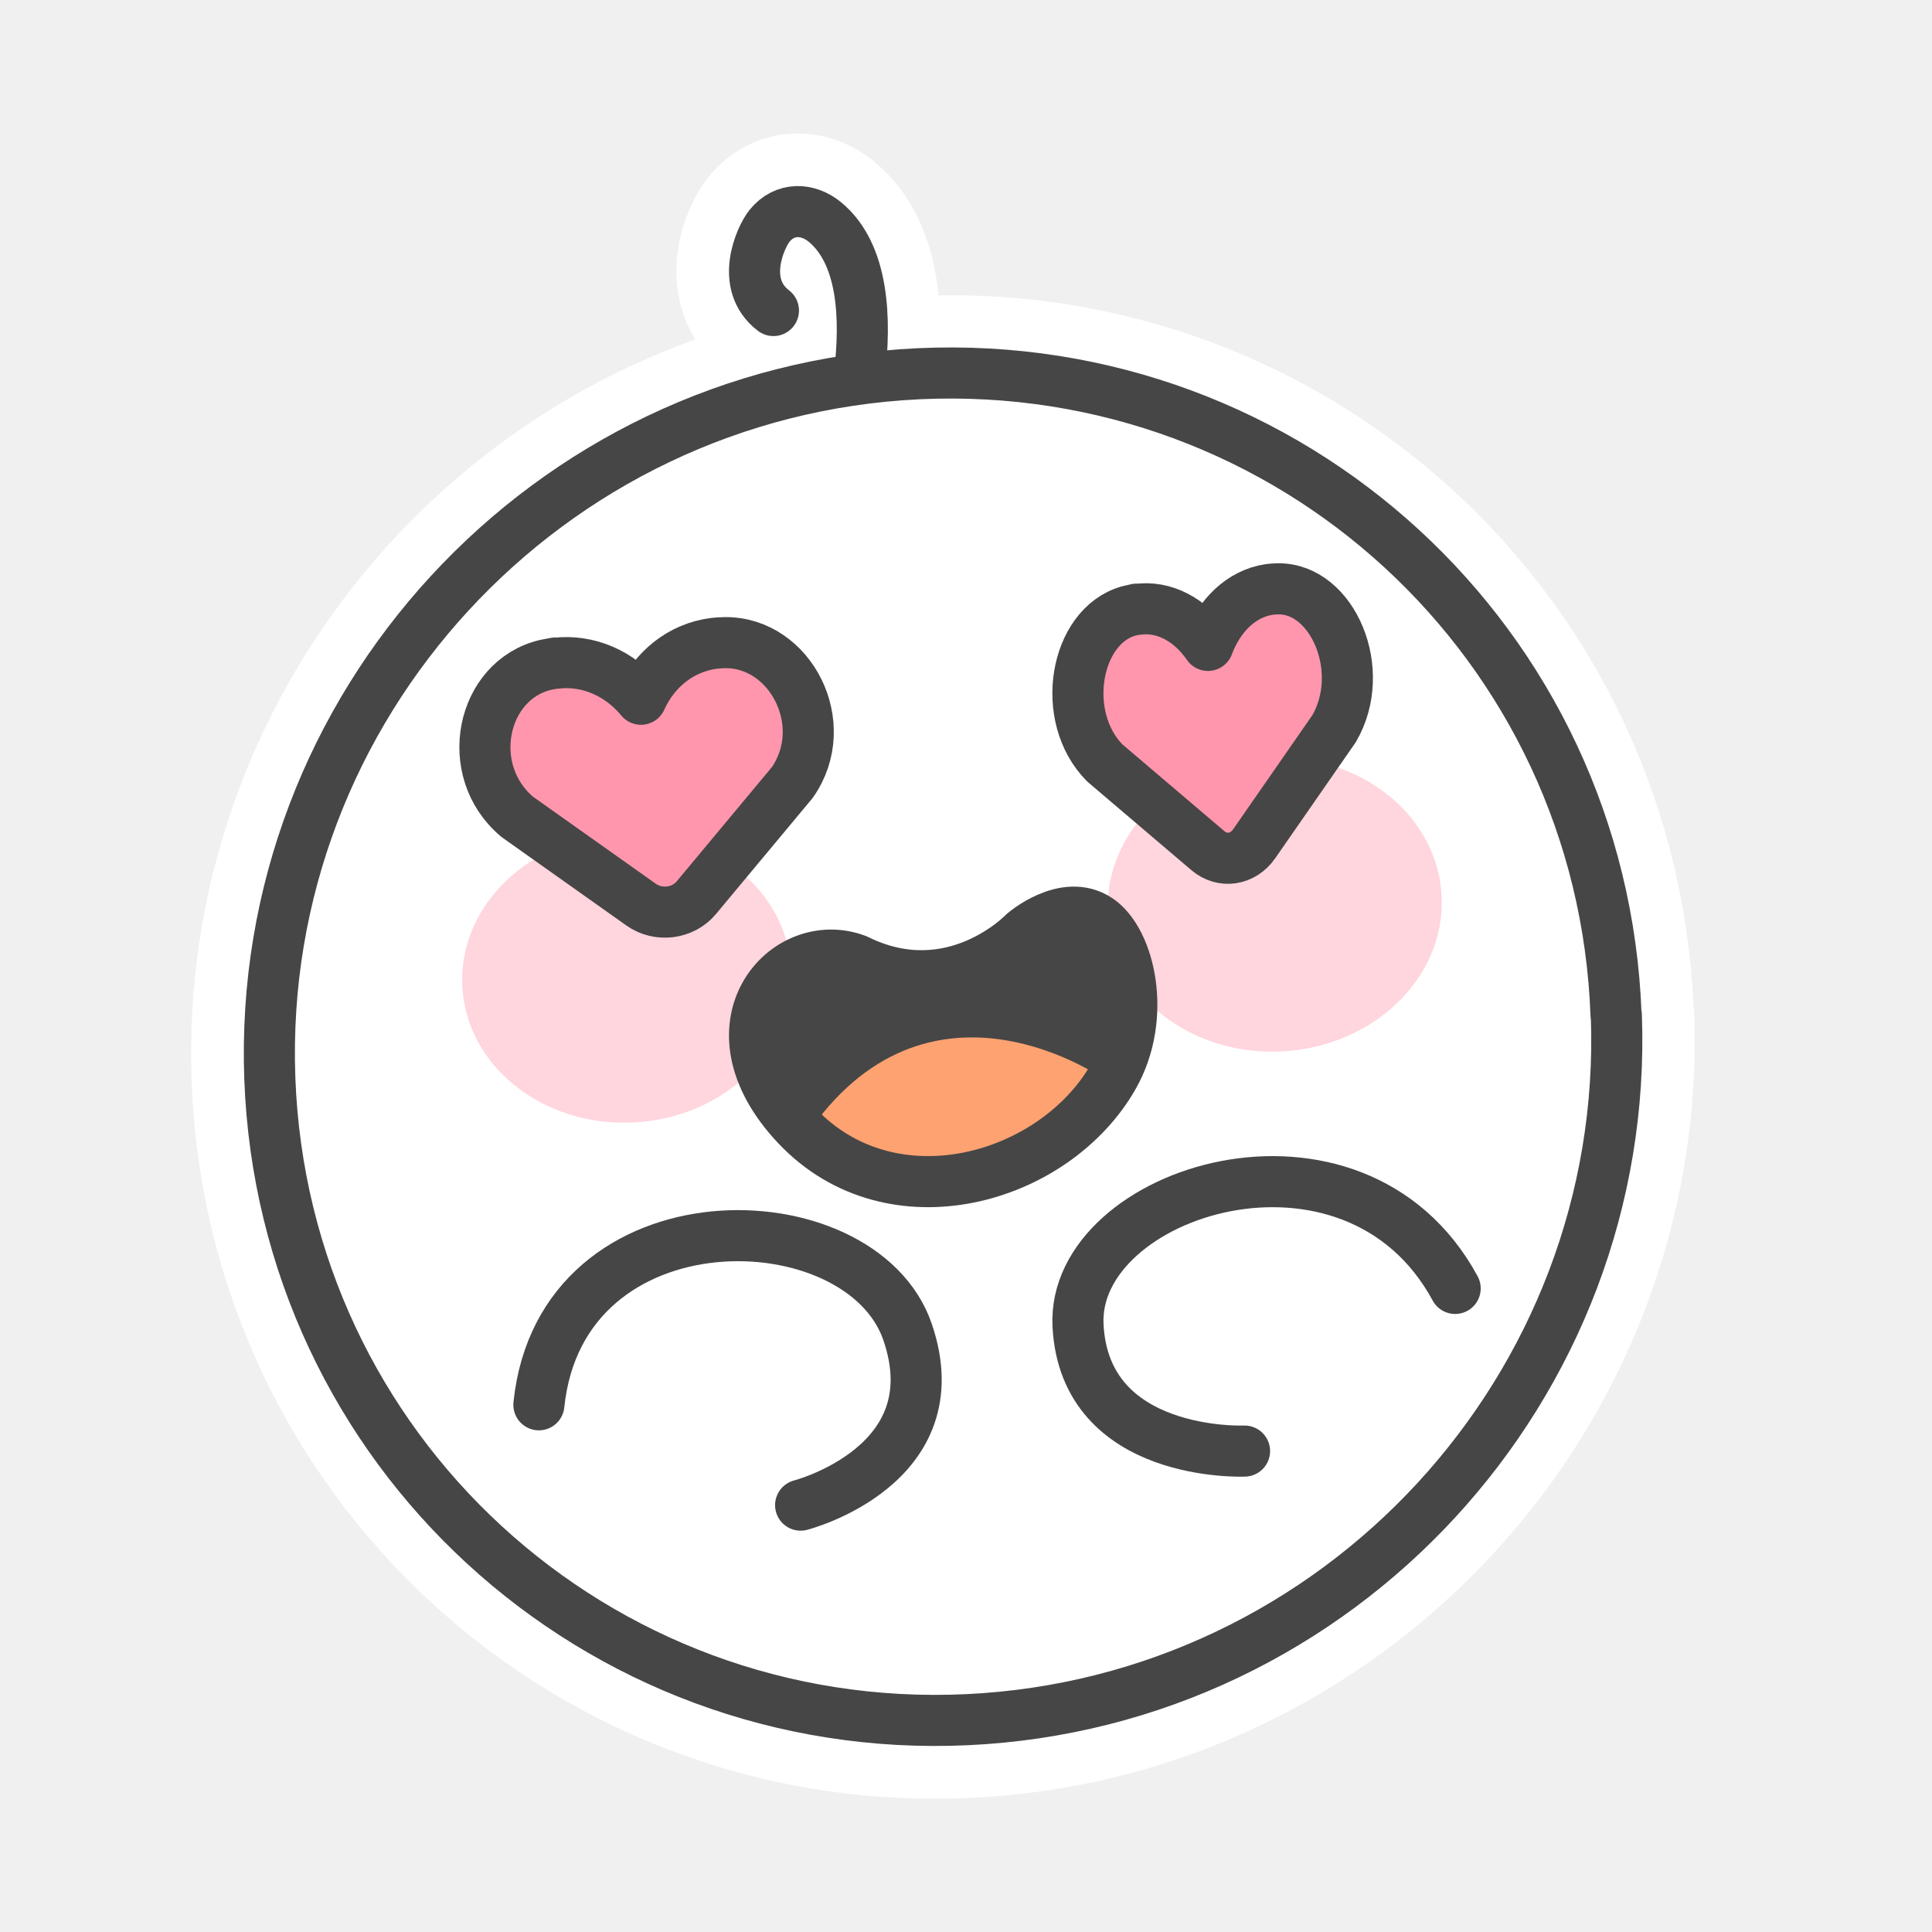
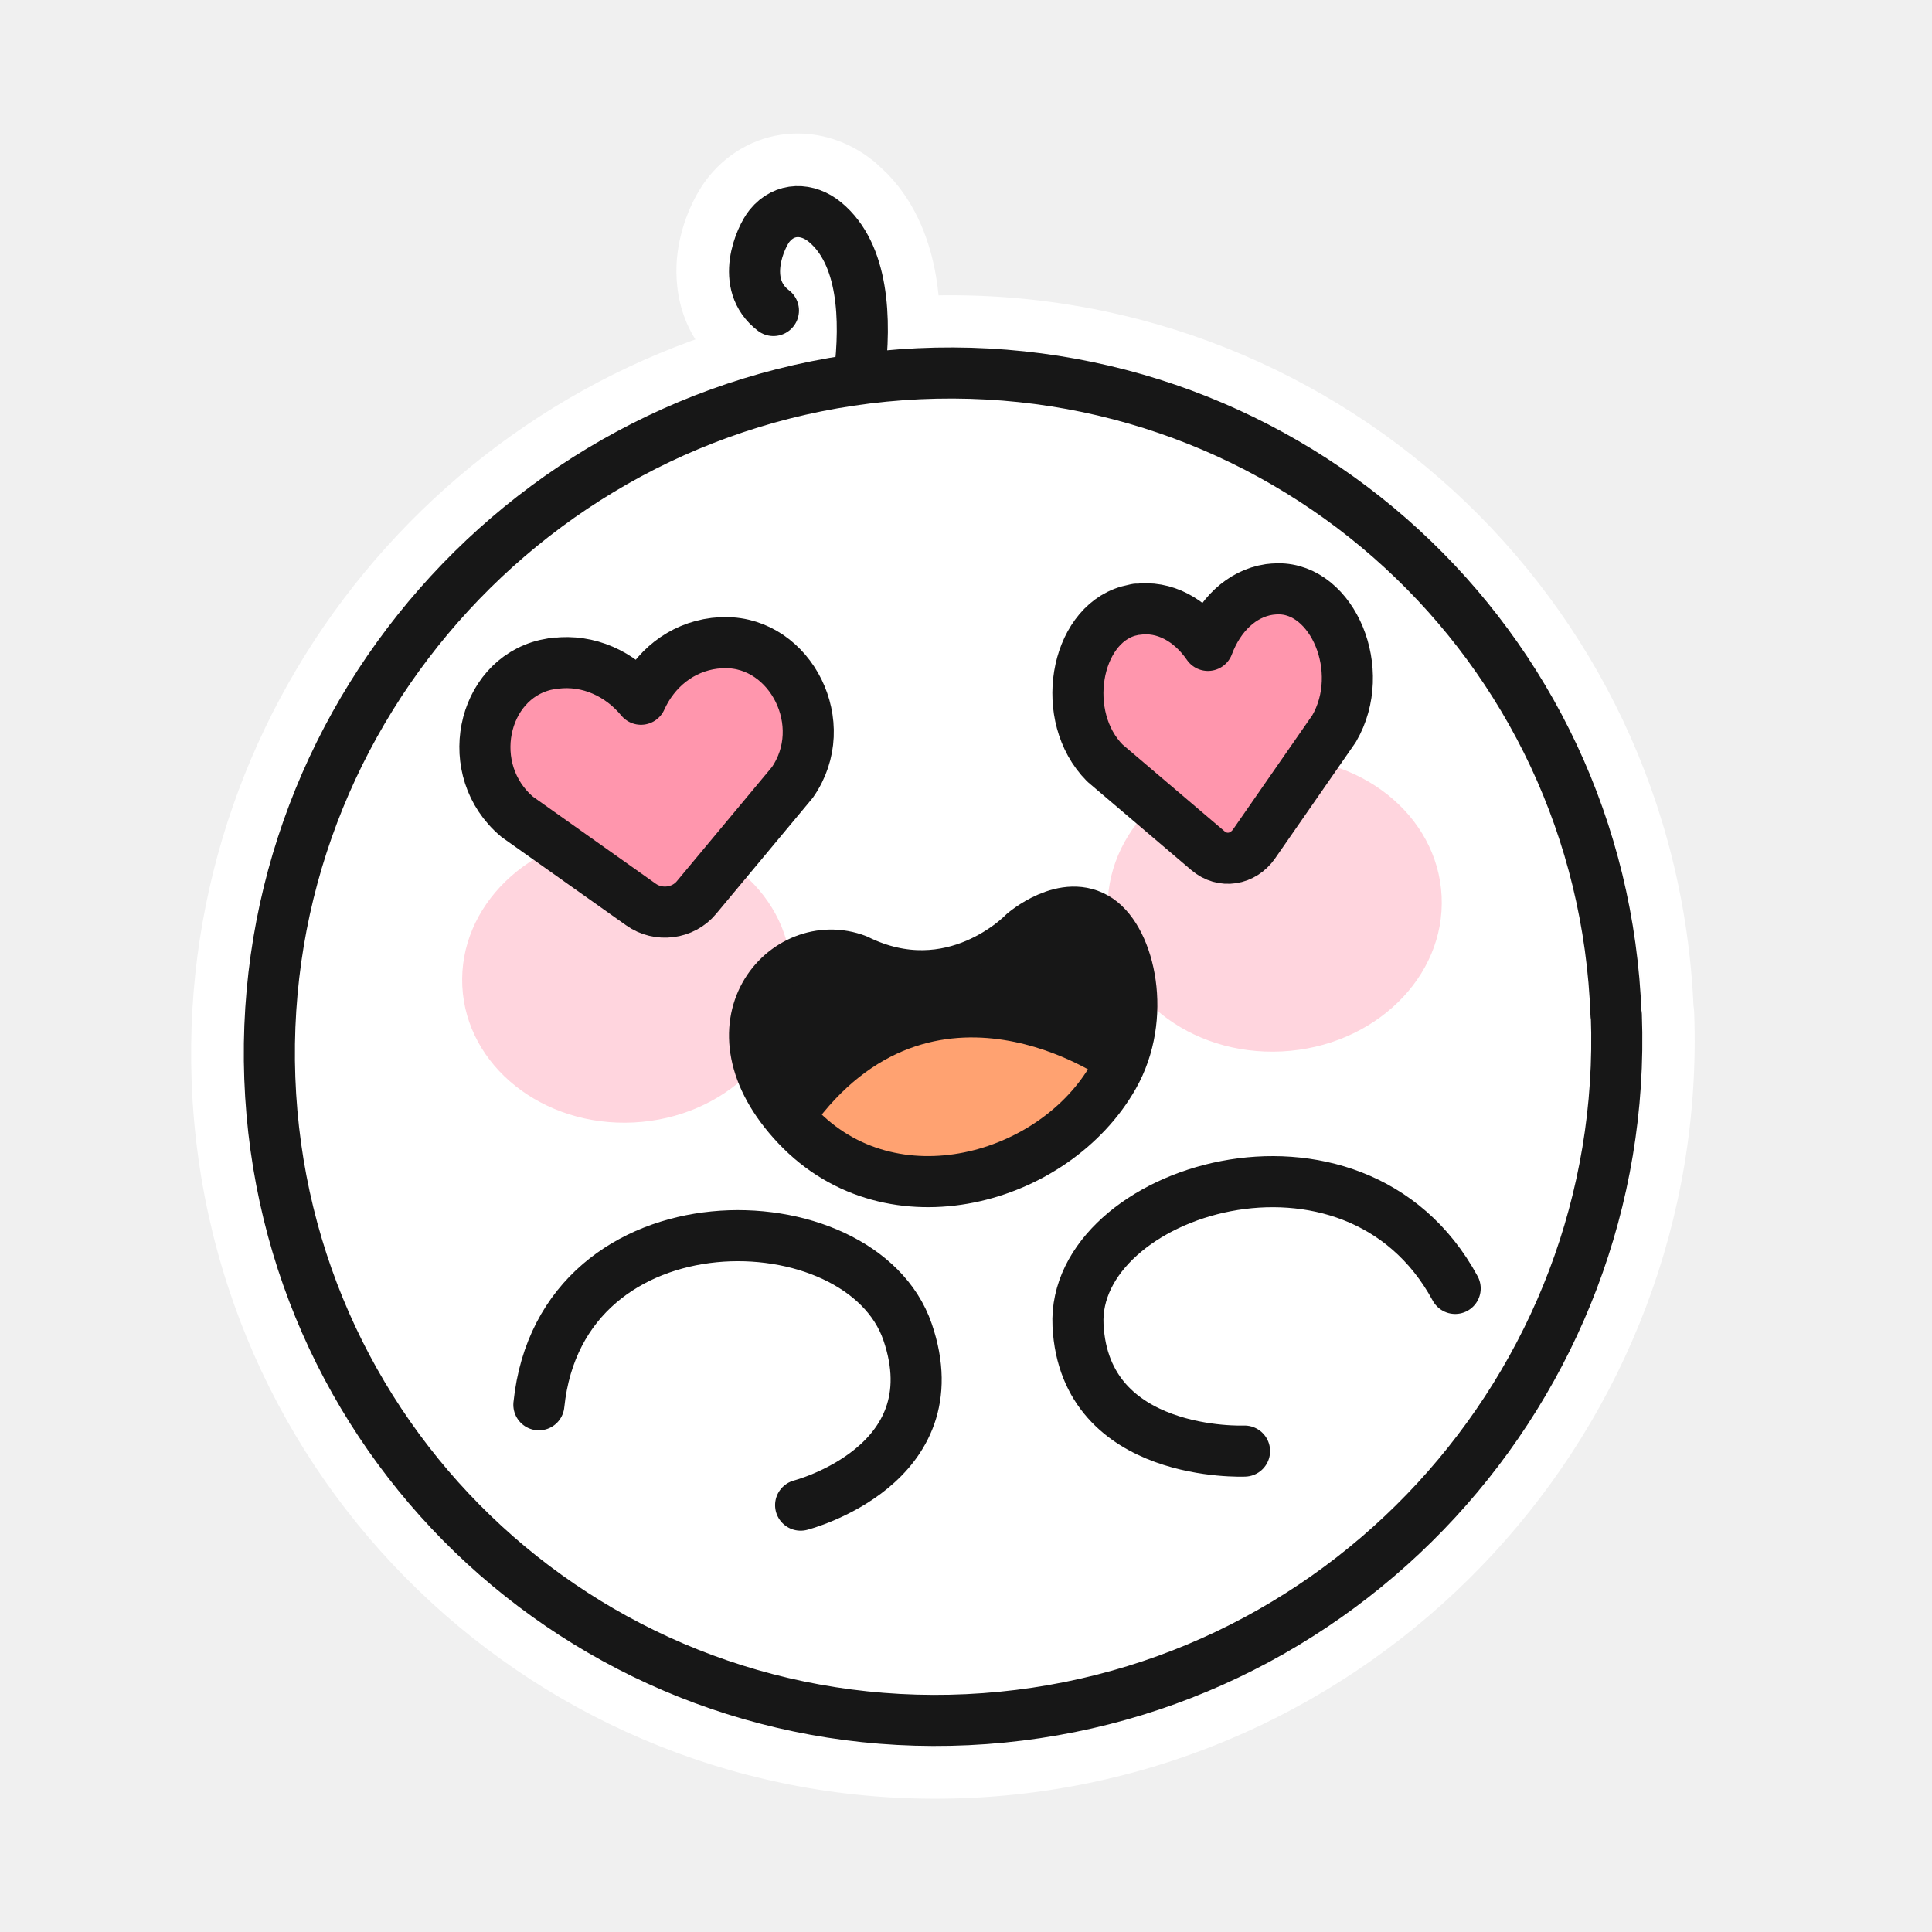
<svg xmlns="http://www.w3.org/2000/svg" width="52" height="52" viewBox="0 0 52 52" fill="none">
  <mask id="path-1-outside-1_3486_33564" maskUnits="userSpaceOnUse" x="4.52" y="2.969" width="42" height="46" fill="black">
    <rect fill="white" x="4.52" y="2.969" width="42" height="46" />
    <path fill-rule="evenodd" clip-rule="evenodd" d="M21.403 4.97C21.813 4.954 22.202 5.087 22.526 5.313L22.66 5.414L22.908 5.646C23.446 6.209 23.714 6.944 23.837 7.667C23.933 8.23 23.945 8.822 23.914 9.395C24.17 9.372 24.428 9.354 24.688 9.342H24.689C35.063 8.861 43.788 16.852 44.21 27.209C44.215 27.241 44.224 27.272 44.225 27.304C44.605 37.702 36.47 46.526 26.07 47.017C15.662 47.508 6.913 39.456 6.532 29.054C6.18 19.416 13.143 11.132 22.445 9.581C22.494 8.998 22.493 8.421 22.406 7.91C22.297 7.27 22.072 6.812 21.737 6.535L21.654 6.476C21.575 6.43 21.506 6.418 21.462 6.419C21.416 6.421 21.349 6.437 21.272 6.533L21.271 6.534C21.271 6.534 21.257 6.551 21.235 6.59C21.212 6.629 21.187 6.682 21.16 6.743C21.107 6.867 21.061 7.011 21.041 7.156C21.002 7.437 21.06 7.633 21.253 7.781C21.571 8.024 21.633 8.48 21.39 8.798C21.146 9.116 20.69 9.177 20.372 8.934C19.631 8.368 19.519 7.566 19.603 6.957C19.682 6.383 19.944 5.866 20.149 5.615C20.477 5.213 20.923 4.989 21.403 4.97Z" />
  </mask>
  <path fill-rule="evenodd" clip-rule="evenodd" d="M21.403 4.97C21.813 4.954 22.202 5.087 22.526 5.313L22.66 5.414L22.908 5.646C23.446 6.209 23.714 6.944 23.837 7.667C23.933 8.23 23.945 8.822 23.914 9.395C24.17 9.372 24.428 9.354 24.688 9.342H24.689C35.063 8.861 43.788 16.852 44.21 27.209C44.215 27.241 44.224 27.272 44.225 27.304C44.605 37.702 36.47 46.526 26.07 47.017C15.662 47.508 6.913 39.456 6.532 29.054C6.18 19.416 13.143 11.132 22.445 9.581C22.494 8.998 22.493 8.421 22.406 7.91C22.297 7.27 22.072 6.812 21.737 6.535L21.654 6.476C21.575 6.43 21.506 6.418 21.462 6.419C21.416 6.421 21.349 6.437 21.272 6.533L21.271 6.534C21.271 6.534 21.257 6.551 21.235 6.59C21.212 6.629 21.187 6.682 21.16 6.743C21.107 6.867 21.061 7.011 21.041 7.156C21.002 7.437 21.06 7.633 21.253 7.781C21.571 8.024 21.633 8.48 21.39 8.798C21.146 9.116 20.69 9.177 20.372 8.934C19.631 8.368 19.519 7.566 19.603 6.957C19.682 6.383 19.944 5.866 20.149 5.615C20.477 5.213 20.923 4.989 21.403 4.97Z" fill="white" />
  <path d="M21.403 4.97L21.349 3.596L21.349 3.596L21.403 4.97ZM22.526 5.313L23.353 4.215C23.339 4.204 23.326 4.194 23.311 4.185L22.526 5.313ZM22.66 5.414L23.598 4.409C23.563 4.376 23.526 4.345 23.488 4.316L22.66 5.414ZM22.908 5.646L23.902 4.696C23.884 4.677 23.866 4.658 23.846 4.641L22.908 5.646ZM23.837 7.667L25.193 7.437L25.193 7.437L23.837 7.667ZM23.914 9.395L22.541 9.32C22.52 9.718 22.672 10.106 22.958 10.383C23.245 10.66 23.637 10.799 24.034 10.765L23.914 9.395ZM24.688 9.342V7.967C24.666 7.967 24.644 7.968 24.623 7.969L24.688 9.342ZM24.689 9.342V10.717C24.71 10.717 24.731 10.717 24.752 10.716L24.689 9.342ZM44.21 27.209L42.836 27.265C42.839 27.324 42.845 27.383 42.855 27.44L44.21 27.209ZM44.225 27.304L45.599 27.254L45.599 27.252L44.225 27.304ZM26.07 47.017L26.134 48.39H26.134L26.07 47.017ZM6.532 29.054L5.158 29.104L5.158 29.104L6.532 29.054ZM22.445 9.581L22.672 10.938C23.293 10.834 23.764 10.322 23.816 9.694L22.445 9.581ZM22.406 7.91L23.762 7.68L23.762 7.68L22.406 7.91ZM21.737 6.535L22.614 5.476C22.59 5.456 22.565 5.437 22.539 5.418L21.737 6.535ZM21.654 6.476L22.456 5.359C22.42 5.333 22.383 5.309 22.344 5.286L21.654 6.476ZM21.462 6.419L21.414 5.045L21.408 5.045L21.462 6.419ZM21.272 6.533L22.244 7.505C22.277 7.472 22.308 7.437 22.337 7.401L21.272 6.533ZM21.271 6.534L20.298 5.561C19.995 5.864 19.851 6.292 19.908 6.716C19.965 7.141 20.217 7.515 20.589 7.728L21.271 6.534ZM21.235 6.59L20.045 5.9L20.045 5.9L21.235 6.59ZM21.16 6.743L19.899 6.196L19.899 6.196L21.16 6.743ZM21.041 7.156L19.679 6.968L19.679 6.968L21.041 7.156ZM21.253 7.781L20.418 8.873L20.418 8.873L21.253 7.781ZM21.39 8.798L22.482 9.634L22.482 9.633L21.39 8.798ZM20.372 8.934L19.537 10.027L19.538 10.027L20.372 8.934ZM19.603 6.957L18.241 6.77L18.241 6.77L19.603 6.957ZM20.149 5.615L21.212 6.487L21.214 6.485L20.149 5.615ZM21.403 4.97L21.458 6.344C21.529 6.341 21.628 6.363 21.739 6.441L22.526 5.313L23.311 4.185C22.776 3.812 22.097 3.567 21.349 3.596L21.403 4.97ZM22.526 5.313L21.698 6.411L21.833 6.512L22.66 5.414L23.488 4.316L23.353 4.215L22.526 5.313ZM22.66 5.414L21.722 6.42L21.97 6.651L22.908 5.646L23.846 4.641L23.598 4.409L22.66 5.414ZM22.908 5.646L21.914 6.596C22.195 6.89 22.385 7.33 22.482 7.898L23.837 7.667L25.193 7.437C25.043 6.558 24.697 5.527 23.902 4.696L22.908 5.646ZM23.837 7.667L22.482 7.898C22.555 8.329 22.569 8.813 22.541 9.32L23.914 9.395L25.287 9.47C25.322 8.831 25.311 8.131 25.193 7.437L23.837 7.667ZM23.914 9.395L24.034 10.765C24.274 10.744 24.514 10.727 24.753 10.716L24.688 9.342L24.623 7.969C24.343 7.982 24.067 8.001 23.794 8.025L23.914 9.395ZM24.688 9.342V10.717H24.689V9.342V7.967H24.688V9.342ZM24.689 9.342L24.752 10.716C34.366 10.27 42.445 17.672 42.836 27.265L44.21 27.209L45.584 27.153C45.13 16.033 35.759 7.452 24.625 7.969L24.689 9.342ZM44.21 27.209L42.855 27.44C42.859 27.466 42.863 27.488 42.865 27.497C42.867 27.509 42.867 27.505 42.866 27.501C42.865 27.494 42.862 27.477 42.859 27.454C42.856 27.43 42.852 27.397 42.851 27.356L44.225 27.304L45.599 27.252C45.594 27.142 45.58 27.053 45.572 27.012C45.568 26.992 45.564 26.972 45.564 26.969C45.562 26.962 45.564 26.968 45.566 26.978L44.21 27.209ZM44.225 27.304L42.851 27.354C43.203 36.997 35.654 45.188 26.005 45.644L26.07 47.017L26.134 48.39C37.285 47.864 46.007 38.407 45.599 27.254L44.225 27.304ZM26.07 47.017L26.005 45.644C16.362 46.099 8.259 38.642 7.906 29.004L6.532 29.054L5.158 29.104C5.567 40.271 14.963 48.918 26.134 48.39L26.07 47.017ZM6.532 29.054L7.906 29.004C7.58 20.068 14.04 12.377 22.672 10.938L22.445 9.581L22.219 8.225C12.247 9.888 4.78 18.764 5.158 29.104L6.532 29.054ZM22.445 9.581L23.816 9.694C23.869 9.048 23.875 8.346 23.762 7.68L22.406 7.91L21.051 8.141C21.111 8.496 21.118 8.948 21.075 9.469L22.445 9.581ZM22.406 7.91L23.762 7.68C23.623 6.862 23.298 6.042 22.614 5.476L21.737 6.535L20.861 7.595C20.846 7.583 20.972 7.678 21.051 8.141L22.406 7.91ZM21.737 6.535L22.539 5.418L22.456 5.359L21.654 6.476L20.853 7.593L20.936 7.653L21.737 6.535ZM21.654 6.476L22.344 5.286C22.061 5.122 21.739 5.034 21.414 5.045L21.462 6.419L21.51 7.793C21.274 7.802 21.088 7.737 20.965 7.665L21.654 6.476ZM21.462 6.419L21.408 5.045C21.235 5.052 21.006 5.089 20.761 5.212C20.525 5.331 20.343 5.495 20.206 5.664L21.272 6.533L22.337 7.401C22.278 7.475 22.168 7.583 21.996 7.669C21.816 7.76 21.643 7.788 21.516 7.793L21.462 6.419ZM21.272 6.533L20.299 5.56L20.298 5.561L21.271 6.534L22.243 7.506L22.244 7.505L21.272 6.533ZM21.271 6.534L20.589 7.728C20.326 7.533 20.001 7.061 19.927 6.824C19.902 6.669 19.901 6.415 19.913 6.318C19.939 6.15 19.992 6.026 20.005 5.997C20.04 5.913 20.077 5.851 20.084 5.84C20.106 5.801 20.126 5.771 20.129 5.767C20.141 5.749 20.151 5.736 20.151 5.735C20.155 5.73 20.159 5.724 20.157 5.727C20.156 5.729 20.153 5.733 20.148 5.739C20.14 5.751 20.13 5.766 20.118 5.782C20.096 5.816 20.072 5.855 20.045 5.9L21.235 6.59L22.424 7.28C22.42 7.287 22.413 7.298 22.404 7.312C22.399 7.32 22.393 7.327 22.388 7.335C22.387 7.337 22.386 7.338 22.385 7.34C22.384 7.341 22.383 7.342 22.383 7.342C22.383 7.342 22.383 7.341 22.383 7.341C22.384 7.341 22.384 7.341 22.384 7.34C22.385 7.339 22.387 7.336 22.39 7.332C22.39 7.331 22.4 7.318 22.412 7.301C22.415 7.296 22.435 7.266 22.458 7.227C22.464 7.216 22.501 7.154 22.537 7.07C22.549 7.041 22.602 6.917 22.629 6.749C22.64 6.652 22.639 6.398 22.615 6.243C22.54 6.006 22.215 5.534 21.952 5.339L21.271 6.534ZM21.235 6.59L20.045 5.9C19.983 6.007 19.934 6.115 19.899 6.196L21.16 6.743L22.422 7.29C22.425 7.281 22.428 7.275 22.431 7.269C22.433 7.264 22.435 7.26 22.436 7.259C22.437 7.257 22.436 7.258 22.435 7.261C22.433 7.263 22.43 7.27 22.424 7.28L21.235 6.59ZM21.16 6.743L19.899 6.196C19.806 6.409 19.719 6.675 19.679 6.968L21.041 7.156L22.403 7.343C22.402 7.349 22.403 7.344 22.407 7.331C22.411 7.318 22.416 7.303 22.422 7.289L21.16 6.743ZM21.041 7.156L19.679 6.968C19.642 7.233 19.633 7.58 19.754 7.947C19.883 8.341 20.125 8.649 20.418 8.873L21.253 7.781L22.088 6.688C22.188 6.765 22.305 6.901 22.367 7.089C22.42 7.252 22.401 7.36 22.403 7.343L21.041 7.156ZM21.253 7.781L20.418 8.873C20.135 8.657 20.078 8.25 20.297 7.964L21.39 8.798L22.482 9.633C23.188 8.71 23.008 7.391 22.088 6.688L21.253 7.781ZM21.39 8.798L20.298 7.963C20.516 7.678 20.922 7.624 21.207 7.841L20.372 8.934L19.538 10.027C20.459 10.73 21.777 10.555 22.482 9.634L21.39 8.798ZM20.372 8.934L21.207 7.841C21.074 7.739 21.019 7.64 20.989 7.546C20.953 7.435 20.944 7.295 20.965 7.145L19.603 6.957L18.241 6.77C18.115 7.681 18.272 9.06 19.537 10.027L20.372 8.934ZM19.603 6.957L20.965 7.145C20.985 7.001 21.03 6.849 21.09 6.713C21.118 6.646 21.148 6.591 21.172 6.548C21.199 6.504 21.214 6.485 21.212 6.487L20.149 5.615L19.087 4.742C18.717 5.192 18.354 5.947 18.241 6.77L19.603 6.957ZM20.149 5.615L21.214 6.485C21.306 6.373 21.391 6.347 21.458 6.344L21.403 4.97L21.349 3.596C20.456 3.632 19.649 4.054 19.085 4.744L20.149 5.615Z" fill="white" mask="url(#path-1-outside-1_3486_33564)" />
-   <path d="M22.493 12.949C22.493 12.949 24.285 7.694 22.203 5.976C21.739 5.594 21.12 5.578 20.714 6.076C20.476 6.366 19.883 7.645 20.817 8.358" stroke="#464646" stroke-width="1.375" stroke-linecap="round" stroke-linejoin="round" />
-   <path d="M43.504 27.324C43.87 37.323 36.045 45.812 26.04 46.285C16.036 46.758 7.628 39.02 7.262 29.02C6.896 19.02 14.722 10.531 24.726 10.059C34.731 9.595 43.138 17.324 43.496 27.324H43.504Z" fill="white" stroke="#464646" stroke-width="1.375" stroke-linecap="round" stroke-linejoin="round" />
+   <path d="M22.493 12.949C22.493 12.949 24.285 7.694 22.203 5.976C21.739 5.594 21.12 5.578 20.714 6.076C20.476 6.366 19.883 7.645 20.817 8.358" stroke="#171717" stroke-width="1.375" stroke-linecap="round" stroke-linejoin="round" />
+   <path d="M43.504 27.324C43.87 37.323 36.045 45.812 26.04 46.285C16.036 46.758 7.628 39.02 7.262 29.02C6.896 19.02 14.722 10.531 24.726 10.059C34.731 9.595 43.138 17.324 43.496 27.324H43.504Z" fill="white" stroke="#171717" stroke-width="1.375" stroke-linecap="round" stroke-linejoin="round" />
  <path d="M17.057 30.211C19.501 30.088 21.397 28.244 21.293 26.094C21.188 23.944 19.122 22.301 16.678 22.425C14.235 22.548 12.339 24.392 12.443 26.542C12.548 28.692 14.614 30.335 17.057 30.211Z" fill="#FFD5DE" />
  <path d="M34.502 28.299C36.983 28.174 38.908 26.303 38.801 24.12C38.695 21.936 36.598 20.268 34.117 20.394C31.636 20.519 29.711 22.391 29.817 24.574C29.924 26.757 32.021 28.425 34.502 28.299Z" fill="#FFD5DE" />
-   <path d="M27.546 25.119C27.546 25.119 25.643 27.11 23.064 25.837C21.156 25.101 18.896 27.605 21.453 30.305C24.011 33.006 28.39 31.75 29.97 28.968C30.878 27.371 30.408 25.325 29.564 24.751C28.664 24.141 27.546 25.119 27.546 25.119Z" fill="#FFA271" stroke="#464646" stroke-width="1.375" stroke-linecap="round" stroke-linejoin="round" />
-   <path d="M29.726 29.05C29.726 29.05 25.13 25.791 21.847 30.353L20.309 27.368L21.858 26.025L25.787 26.443L29.194 24.551L30.463 26.313L29.726 29.05Z" fill="#464646" />
-   <path d="M14.946 17.853C15.838 17.742 16.686 18.135 17.252 18.82C17.614 18.016 18.329 17.425 19.231 17.314C19.328 17.305 19.416 17.297 19.513 17.297C21.28 17.28 22.42 19.496 21.325 21.061L18.745 24.158C18.383 24.595 17.72 24.68 17.252 24.346L13.921 21.985C12.437 20.736 12.958 18.306 14.681 17.896C14.769 17.879 14.857 17.862 14.946 17.845V17.853Z" fill="#FF96AD" stroke="#464646" stroke-width="1.375" stroke-linecap="round" stroke-linejoin="round" />
-   <path d="M30.591 16.404C31.334 16.293 32.041 16.686 32.512 17.371C32.814 16.566 33.411 15.976 34.162 15.865C34.243 15.856 34.316 15.848 34.397 15.848C35.87 15.831 36.819 18.046 35.907 19.612L33.757 22.709C33.455 23.145 32.903 23.231 32.512 22.897L29.737 20.536C28.5 19.287 28.934 16.857 30.37 16.447C30.444 16.43 30.517 16.412 30.591 16.395V16.404Z" fill="#FF96AD" stroke="#464646" stroke-width="1.375" stroke-linecap="round" stroke-linejoin="round" />
+   <path d="M27.546 25.119C27.546 25.119 25.643 27.11 23.064 25.837C21.156 25.101 18.896 27.605 21.453 30.305C24.011 33.006 28.39 31.75 29.97 28.968C30.878 27.371 30.408 25.325 29.564 24.751C28.664 24.141 27.546 25.119 27.546 25.119Z" fill="#FFA271" stroke="#171717" stroke-width="1.375" stroke-linecap="round" stroke-linejoin="round" />
+   <path d="M29.726 29.05C29.726 29.05 25.13 25.791 21.847 30.353L20.309 27.368L21.858 26.025L25.787 26.443L29.194 24.551L30.463 26.313L29.726 29.05Z" fill="#171717" />
+   <path d="M14.946 17.853C15.838 17.742 16.686 18.135 17.252 18.82C17.614 18.016 18.329 17.425 19.231 17.314C19.328 17.305 19.416 17.297 19.513 17.297C21.28 17.28 22.42 19.496 21.325 21.061L18.745 24.158C18.383 24.595 17.72 24.68 17.252 24.346L13.921 21.985C12.437 20.736 12.958 18.306 14.681 17.896C14.769 17.879 14.857 17.862 14.946 17.845V17.853Z" fill="#FF96AD" stroke="#171717" stroke-width="1.375" stroke-linecap="round" stroke-linejoin="round" />
+   <path d="M30.591 16.404C31.334 16.293 32.041 16.686 32.512 17.371C32.814 16.566 33.411 15.976 34.162 15.865C34.243 15.856 34.316 15.848 34.397 15.848C35.87 15.831 36.819 18.046 35.907 19.612L33.757 22.709C33.455 23.145 32.903 23.231 32.512 22.897L29.737 20.536C28.5 19.287 28.934 16.857 30.37 16.447C30.444 16.43 30.517 16.412 30.591 16.395V16.404Z" fill="#FF96AD" stroke="#171717" stroke-width="1.375" stroke-linecap="round" stroke-linejoin="round" />
  <path d="M21.549 40.511C21.549 40.511 25.663 39.453 24.427 35.85C23.177 32.204 15.103 32.014 14.504 37.81" fill="white" />
-   <path d="M21.549 40.511C21.549 40.511 25.663 39.453 24.427 35.85C23.177 32.204 15.103 32.014 14.504 37.81" stroke="#464646" stroke-width="1.375" stroke-linecap="round" stroke-linejoin="round" />
+   <path d="M21.549 40.511C21.549 40.511 25.663 39.453 24.427 35.85C23.177 32.204 15.103 32.014 14.504 37.81" stroke="#171717" stroke-width="1.375" stroke-linecap="round" stroke-linejoin="round" />
  <path d="M33.497 39.056C33.497 39.056 29.191 39.244 29.015 35.67C28.838 32.049 36.432 29.634 39.166 34.678" fill="white" />
-   <path d="M33.497 39.056C33.497 39.056 29.191 39.244 29.015 35.67C28.838 32.049 36.432 29.634 39.166 34.678" stroke="#464646" stroke-width="1.375" stroke-linecap="round" stroke-linejoin="round" />
+   <path d="M33.497 39.056C33.497 39.056 29.191 39.244 29.015 35.67C28.838 32.049 36.432 29.634 39.166 34.678" stroke="#171717" stroke-width="1.375" stroke-linecap="round" stroke-linejoin="round" />
</svg>
